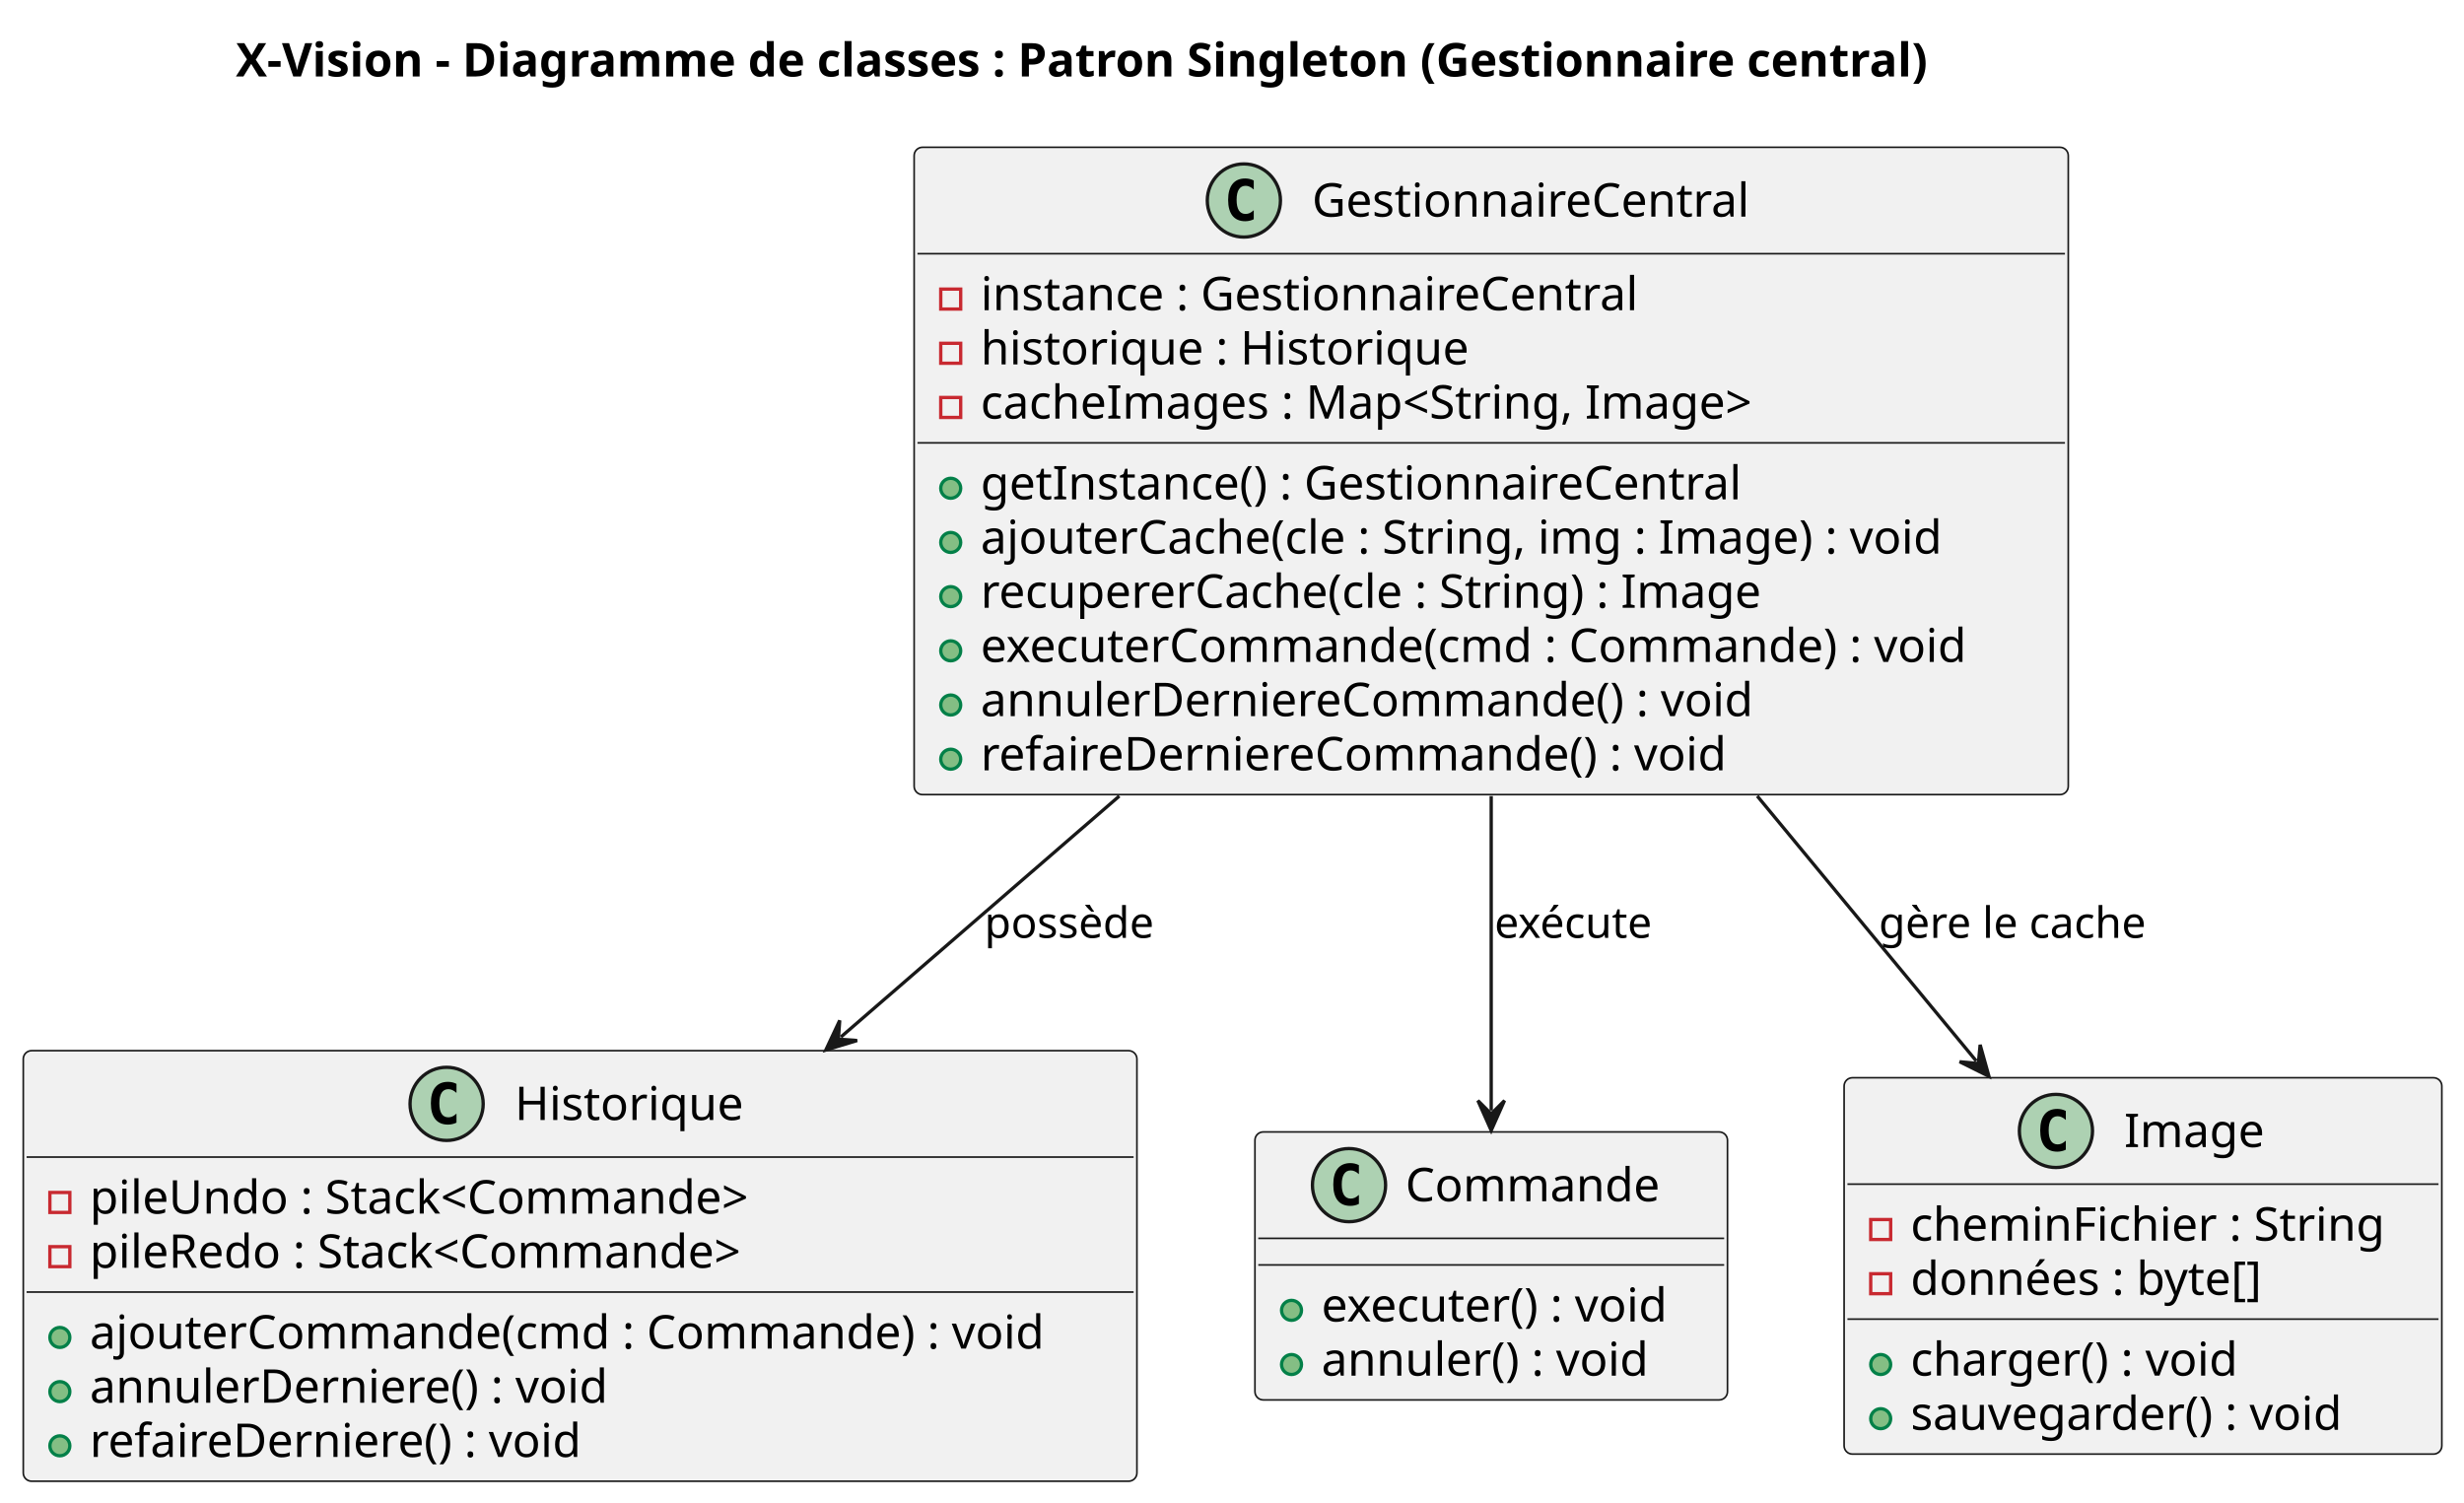
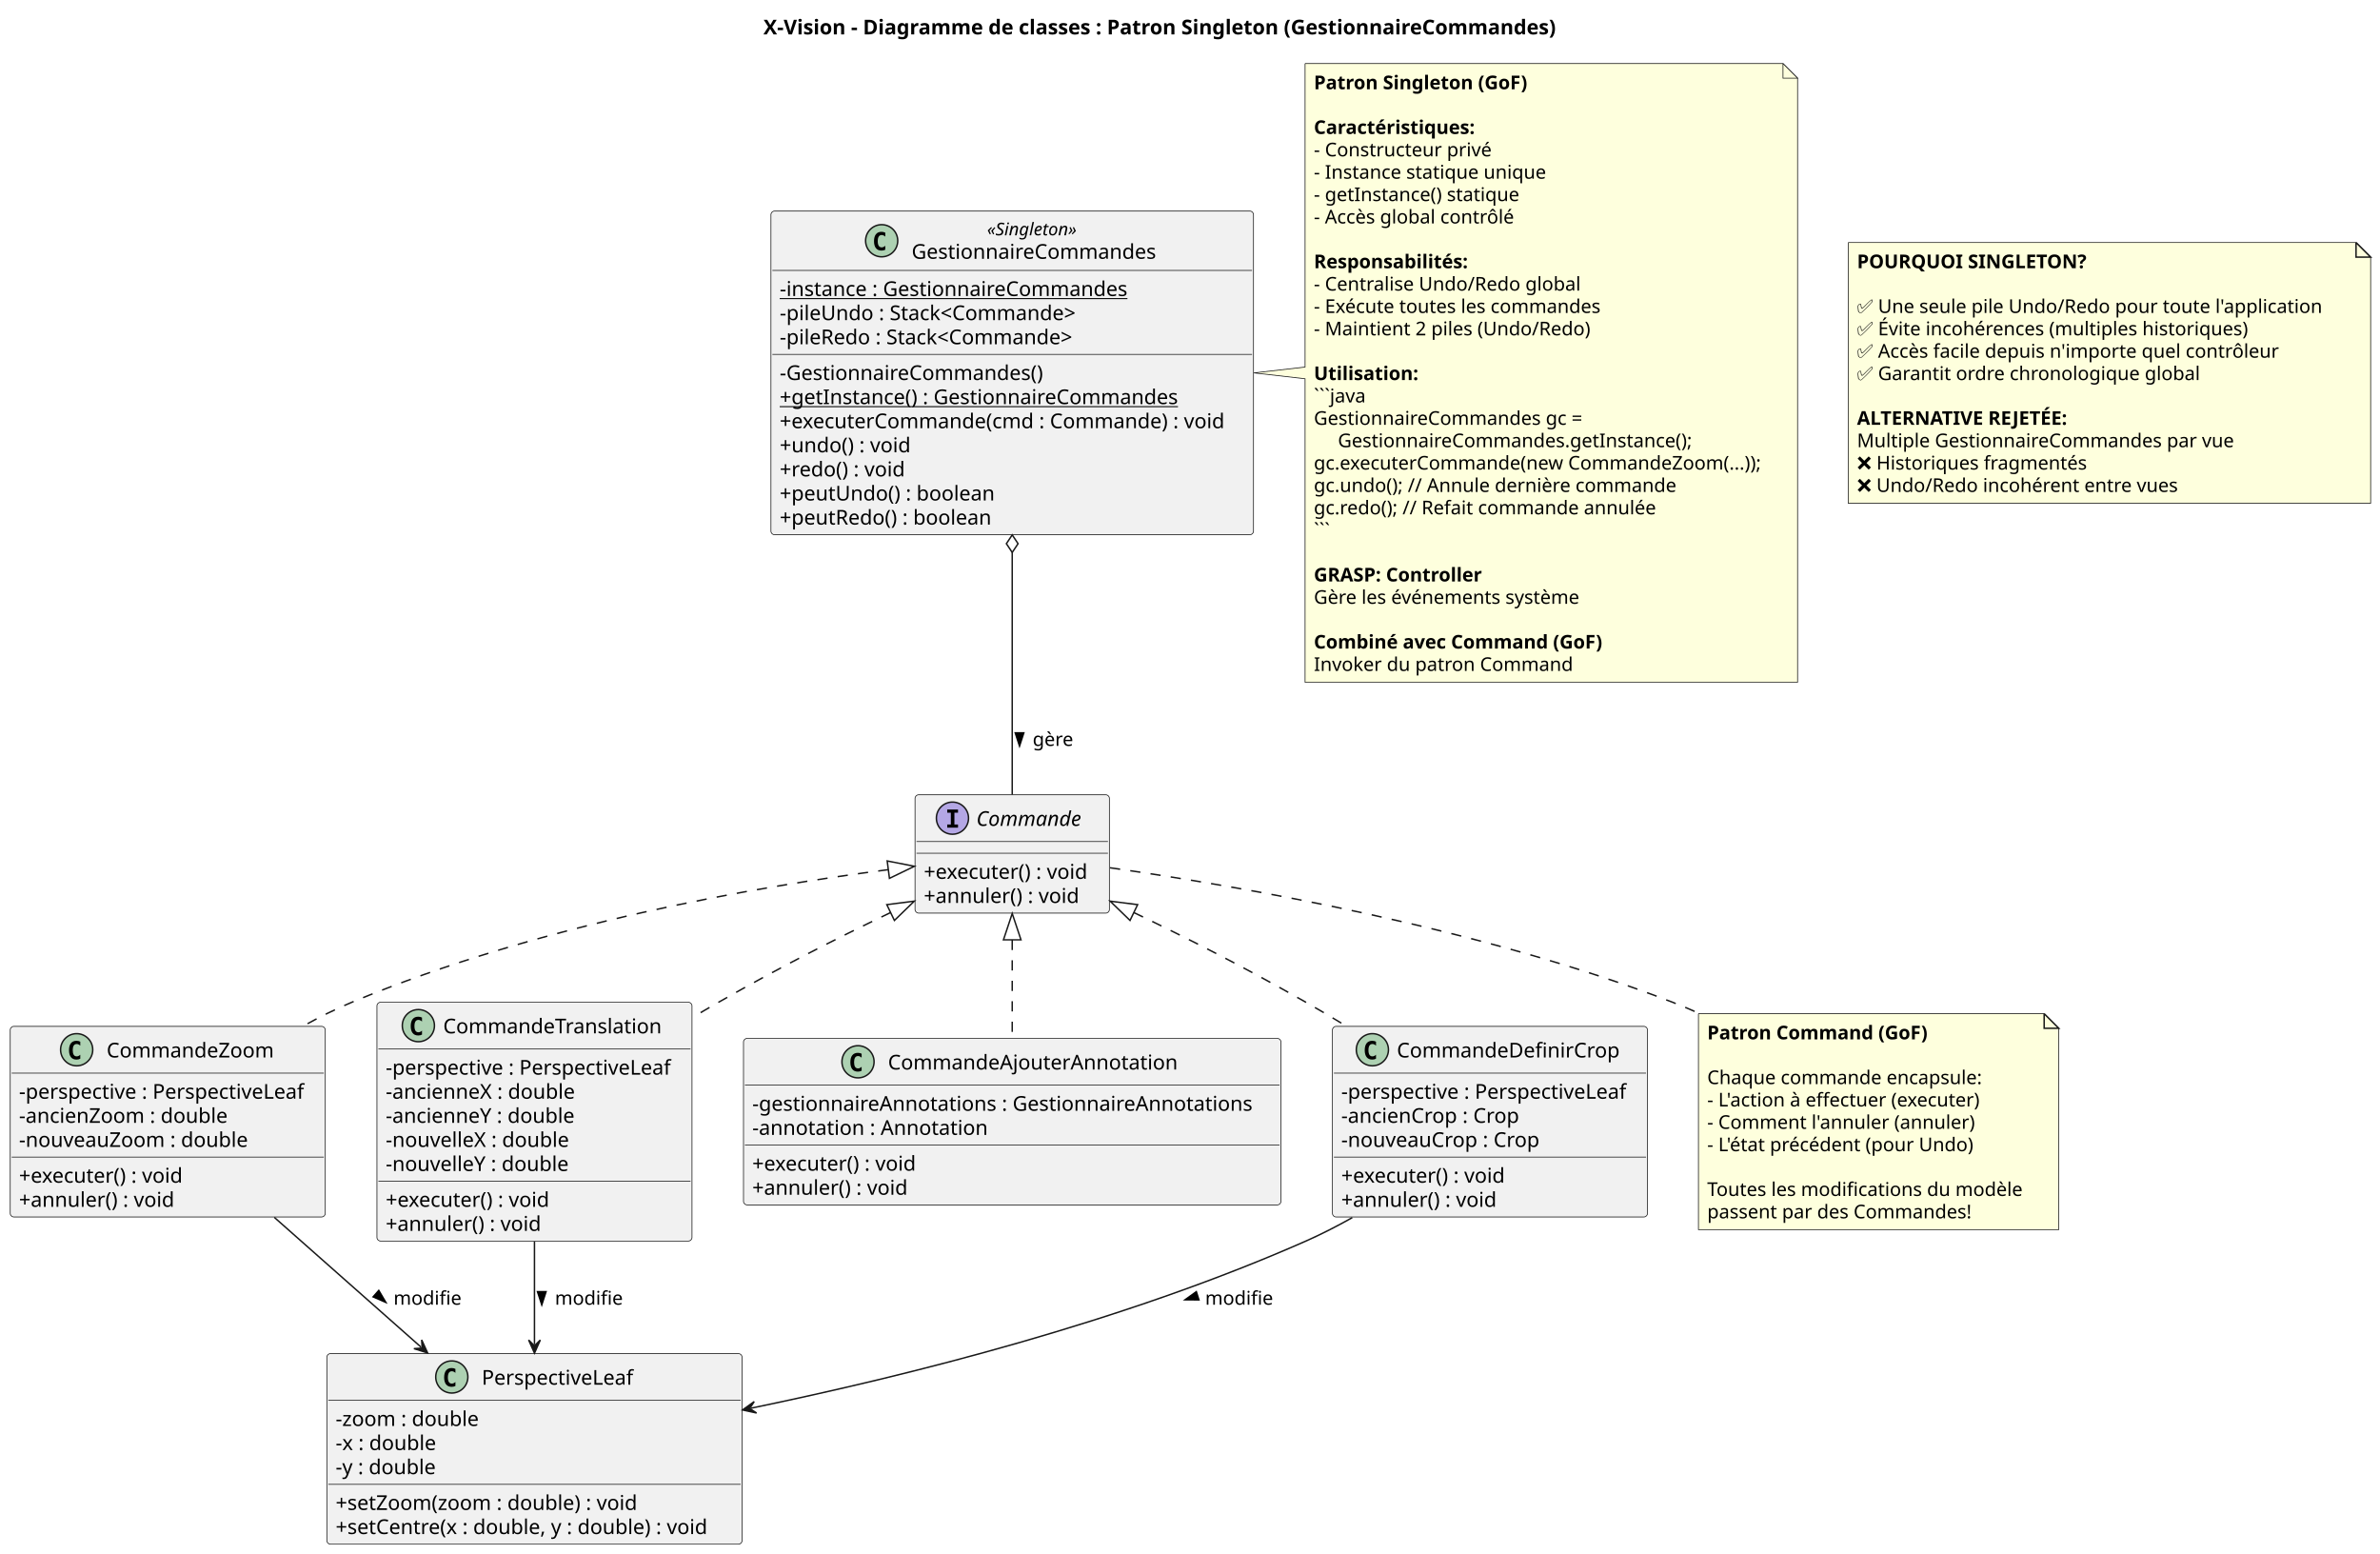
- <svg xmlns="http://www.w3.org/2000/svg" contentStyleType="text/css" data-diagram-type="CLASS" height="452px" preserveAspectRatio="none" style="width:741px;height:452px;background:#FFFFFF;" version="1.1" viewBox="0 0 741 452" width="741px" zoomAndPan="magnify">
+ <svg xmlns="http://www.w3.org/2000/svg" contentStyleType="text/css" data-diagram-type="CLASS" height="1063px" preserveAspectRatio="none" style="width:1629px;height:1063px;background:#FFFFFF;" version="1.1" viewBox="0 0 1629 1063" width="1629px" zoomAndPan="magnify">
  <defs />
  <g>
    <g class="title" data-source-line="9">
-       <text fill="#000000" font-family="sans-serif" font-size="14" font-weight="bold" lengthAdjust="spacing" textLength="585.437" x="70.949" y="22.995">X-Vision - Diagramme de classes : Patron Singleton (Gestionnaire central)</text>
-     </g>
-     <g class="entity" data-entity="GestionnaireCentral" data-source-line="11" data-uid="ent0002" id="entity_GestionnaireCentral">
-       <rect fill="#F1F1F1" height="194.672" rx="2.5" ry="2.5" style="stroke:#181818;stroke-width:0.5;" width="347.084" x="274.91" y="44.297" />
-       <ellipse cx="374.072" cy="60.297" fill="#ADD1B2" rx="11" ry="11" style="stroke:#181818;stroke-width:1;" />
-       <path d="M377.041,65.938 Q376.463,66.234 375.822,66.375 Q375.182,66.531 374.478,66.531 Q371.978,66.531 370.65,64.891 Q369.338,63.234 369.338,60.109 Q369.338,56.984 370.65,55.328 Q371.978,53.672 374.478,53.672 Q375.182,53.672 375.822,53.828 Q376.478,53.984 377.041,54.281 L377.041,57 Q376.416,56.422 375.822,56.156 Q375.228,55.875 374.603,55.875 Q373.26,55.875 372.572,56.953 Q371.885,58.016 371.885,60.109 Q371.885,62.203 372.572,63.281 Q373.26,64.344 374.603,64.344 Q375.228,64.344 375.822,64.078 Q376.416,63.797 377.041,63.219 L377.041,65.938 Z " fill="#000000" />
-       <text fill="#000000" font-family="sans-serif" font-size="14" lengthAdjust="spacing" textLength="140.26" x="394.572" y="65.144">GestionnaireCentral</text>
-       <line style="stroke:#181818;stroke-width:0.5;" x1="275.91" x2="620.994" y1="76.297" y2="76.297" />
-       <rect fill="none" height="6" style="stroke:#C82930;stroke-width:1;" width="6" x="282.91" y="86.945" />
-       <text fill="#000000" font-family="sans-serif" font-size="14" lengthAdjust="spacing" textLength="213.185" x="294.91" y="93.292">instance : GestionnaireCentral</text>
-       <rect fill="none" height="6" style="stroke:#C82930;stroke-width:1;" width="6" x="282.91" y="103.242" />
-       <text fill="#000000" font-family="sans-serif" font-size="14" lengthAdjust="spacing" textLength="155.531" x="294.91" y="109.589">historique : Historique</text>
-       <rect fill="none" height="6" style="stroke:#C82930;stroke-width:1;" width="6" x="282.91" y="119.539" />
-       <text fill="#000000" font-family="sans-serif" font-size="14" lengthAdjust="spacing" textLength="253.75" x="294.91" y="125.886">cacheImages : Map&lt;String, Image&gt;</text>
-       <line style="stroke:#181818;stroke-width:0.5;" x1="275.91" x2="620.994" y1="133.188" y2="133.188" />
-       <ellipse cx="285.91" cy="146.836" fill="#84BE84" rx="3" ry="3" style="stroke:#038048;stroke-width:1;" />
-       <text fill="#000000" font-family="sans-serif" font-size="14" lengthAdjust="spacing" textLength="247.338" x="294.91" y="150.183">getInstance() : GestionnaireCentral</text>
-       <ellipse cx="285.91" cy="163.133" fill="#84BE84" rx="3" ry="3" style="stroke:#038048;stroke-width:1;" />
-       <text fill="#000000" font-family="sans-serif" font-size="14" lengthAdjust="spacing" textLength="315.848" x="294.91" y="166.48">ajouterCache(cle : String, img : Image) : void</text>
-       <ellipse cx="285.91" cy="179.43" fill="#84BE84" rx="3" ry="3" style="stroke:#038048;stroke-width:1;" />
-       <text fill="#000000" font-family="sans-serif" font-size="14" lengthAdjust="spacing" textLength="256.088" x="294.91" y="182.776">recupererCache(cle : String) : Image</text>
-       <ellipse cx="285.91" cy="195.727" fill="#84BE84" rx="3" ry="3" style="stroke:#038048;stroke-width:1;" />
-       <text fill="#000000" font-family="sans-serif" font-size="14" lengthAdjust="spacing" textLength="321.084" x="294.91" y="199.073">executerCommande(cmd : Commande) : void</text>
-       <ellipse cx="285.91" cy="212.023" fill="#84BE84" rx="3" ry="3" style="stroke:#038048;stroke-width:1;" />
-       <text fill="#000000" font-family="sans-serif" font-size="14" lengthAdjust="spacing" textLength="249.088" x="294.91" y="215.37">annulerDerniereCommande() : void</text>
-       <ellipse cx="285.91" cy="228.32" fill="#84BE84" rx="3" ry="3" style="stroke:#038048;stroke-width:1;" />
-       <text fill="#000000" font-family="sans-serif" font-size="14" lengthAdjust="spacing" textLength="241.767" x="294.91" y="231.667">refaireDerniereCommande() : void</text>
-     </g>
-     <g class="entity" data-entity="Historique" data-source-line="24" data-uid="ent0003" id="entity_Historique">
-       <rect fill="#F1F1F1" height="129.484" rx="2.5" ry="2.5" style="stroke:#181818;stroke-width:0.5;" width="334.909" x="7" y="315.977" />
-       <ellipse cx="134.312" cy="331.977" fill="#ADD1B2" rx="11" ry="11" style="stroke:#181818;stroke-width:1;" />
-       <path d="M137.281,337.618 Q136.703,337.914 136.062,338.055 Q135.422,338.211 134.719,338.211 Q132.219,338.211 130.891,336.571 Q129.578,334.914 129.578,331.789 Q129.578,328.664 130.891,327.008 Q132.219,325.352 134.719,325.352 Q135.422,325.352 136.062,325.508 Q136.719,325.664 137.281,325.961 L137.281,328.68 Q136.656,328.102 136.062,327.836 Q135.469,327.555 134.844,327.555 Q133.5,327.555 132.812,328.633 Q132.125,329.696 132.125,331.789 Q132.125,333.883 132.812,334.961 Q133.5,336.024 134.844,336.024 Q135.469,336.024 136.062,335.758 Q136.656,335.477 137.281,334.899 L137.281,337.618 Z " fill="#000000" />
-       <text fill="#000000" font-family="sans-serif" font-size="14" lengthAdjust="spacing" textLength="71.784" x="154.812" y="336.824">Historique</text>
-       <line style="stroke:#181818;stroke-width:0.5;" x1="8" x2="340.909" y1="347.977" y2="347.977" />
-       <rect fill="none" height="6" style="stroke:#C82930;stroke-width:1;" width="6" x="15" y="358.625" />
-       <text fill="#000000" font-family="sans-serif" font-size="14" lengthAdjust="spacing" textLength="218.258" x="27" y="364.972">pileUndo : Stack&lt;Commande&gt;</text>
-       <rect fill="none" height="6" style="stroke:#C82930;stroke-width:1;" width="6" x="15" y="374.922" />
-       <text fill="#000000" font-family="sans-serif" font-size="14" lengthAdjust="spacing" textLength="217.478" x="27" y="381.269">pileRedo : Stack&lt;Commande&gt;</text>
-       <line style="stroke:#181818;stroke-width:0.5;" x1="8" x2="340.909" y1="388.571" y2="388.571" />
-       <ellipse cx="18" cy="402.219" fill="#84BE84" rx="3" ry="3" style="stroke:#038048;stroke-width:1;" />
-       <text fill="#000000" font-family="sans-serif" font-size="14" lengthAdjust="spacing" textLength="308.909" x="27" y="405.566">ajouterCommande(cmd : Commande) : void</text>
-       <ellipse cx="18" cy="418.516" fill="#84BE84" rx="3" ry="3" style="stroke:#038048;stroke-width:1;" />
-       <text fill="#000000" font-family="sans-serif" font-size="14" lengthAdjust="spacing" textLength="168.519" x="27" y="421.863">annulerDerniere() : void</text>
-       <ellipse cx="18" cy="434.813" fill="#84BE84" rx="3" ry="3" style="stroke:#038048;stroke-width:1;" />
-       <text fill="#000000" font-family="sans-serif" font-size="14" lengthAdjust="spacing" textLength="161.198" x="27" y="438.159">refaireDerniere() : void</text>
-     </g>
-     <g class="entity" data-entity="Commande" data-source-line="32" data-uid="ent0004" id="entity_Commande">
-       <rect fill="#F1F1F1" height="80.594" rx="2.5" ry="2.5" style="stroke:#181818;stroke-width:0.5;" width="142.108" x="377.4" y="340.417" />
-       <ellipse cx="405.693" cy="356.417" fill="#ADD1B2" rx="11" ry="11" style="stroke:#181818;stroke-width:1;" />
-       <path d="M408.662,362.058 Q408.084,362.354 407.443,362.495 Q406.802,362.651 406.099,362.651 Q403.599,362.651 402.271,361.011 Q400.959,359.354 400.959,356.229 Q400.959,353.104 402.271,351.448 Q403.599,349.792 406.099,349.792 Q406.802,349.792 407.443,349.948 Q408.099,350.104 408.662,350.401 L408.662,353.12 Q408.037,352.542 407.443,352.276 Q406.849,351.995 406.224,351.995 Q404.88,351.995 404.193,353.073 Q403.505,354.136 403.505,356.229 Q403.505,358.323 404.193,359.401 Q404.88,360.464 406.224,360.464 Q406.849,360.464 407.443,360.198 Q408.037,359.917 408.662,359.339 L408.662,362.058 Z " fill="#000000" />
-       <text fill="#000000" font-family="sans-serif" font-size="14" lengthAdjust="spacing" textLength="80.568" x="422.647" y="361.264">Commande</text>
-       <line style="stroke:#181818;stroke-width:0.5;" x1="378.4" x2="518.508" y1="372.417" y2="372.417" />
-       <line style="stroke:#181818;stroke-width:0.5;" x1="378.4" x2="518.508" y1="380.417" y2="380.417" />
-       <ellipse cx="388.4" cy="394.065" fill="#84BE84" rx="3" ry="3" style="stroke:#038048;stroke-width:1;" />
-       <text fill="#000000" font-family="sans-serif" font-size="14" lengthAdjust="spacing" textLength="116.108" x="397.4" y="397.412">executer() : void</text>
-       <ellipse cx="388.4" cy="410.362" fill="#84BE84" rx="3" ry="3" style="stroke:#038048;stroke-width:1;" />
-       <text fill="#000000" font-family="sans-serif" font-size="14" lengthAdjust="spacing" textLength="107.625" x="397.4" y="413.709">annuler() : void</text>
-     </g>
-     <g class="entity" data-entity="Image" data-source-line="37" data-uid="ent0005" id="entity_Image">
-       <rect fill="#F1F1F1" height="113.188" rx="2.5" ry="2.5" style="stroke:#181818;stroke-width:0.5;" width="179.754" x="554.58" y="324.117" />
-       <ellipse cx="618.284" cy="340.117" fill="#ADD1B2" rx="11" ry="11" style="stroke:#181818;stroke-width:1;" />
-       <path d="M621.253,345.757 Q620.675,346.054 620.034,346.195 Q619.394,346.351 618.69,346.351 Q616.19,346.351 614.862,344.711 Q613.55,343.054 613.55,339.929 Q613.55,336.804 614.862,335.148 Q616.19,333.492 618.69,333.492 Q619.394,333.492 620.034,333.648 Q620.69,333.804 621.253,334.101 L621.253,336.82 Q620.628,336.242 620.034,335.976 Q619.44,335.695 618.815,335.695 Q617.472,335.695 616.784,336.773 Q616.097,337.836 616.097,339.929 Q616.097,342.023 616.784,343.101 Q617.472,344.164 618.815,344.164 Q619.44,344.164 620.034,343.898 Q620.628,343.617 621.253,343.039 L621.253,345.757 Z " fill="#000000" />
-       <text fill="#000000" font-family="sans-serif" font-size="14" lengthAdjust="spacing" textLength="43.846" x="638.784" y="344.964">Image</text>
-       <line style="stroke:#181818;stroke-width:0.5;" x1="555.58" x2="733.334" y1="356.117" y2="356.117" />
-       <rect fill="none" height="6" style="stroke:#C82930;stroke-width:1;" width="6" x="562.58" y="366.765" />
-       <text fill="#000000" font-family="sans-serif" font-size="14" lengthAdjust="spacing" textLength="153.754" x="574.58" y="373.112">cheminFichier : String</text>
-       <rect fill="none" height="6" style="stroke:#C82930;stroke-width:1;" width="6" x="562.58" y="383.062" />
-       <text fill="#000000" font-family="sans-serif" font-size="14" lengthAdjust="spacing" textLength="115.534" x="574.58" y="389.409">données : byte[]</text>
-       <line style="stroke:#181818;stroke-width:0.5;" x1="555.58" x2="733.334" y1="396.711" y2="396.711" />
-       <ellipse cx="565.58" cy="410.359" fill="#84BE84" rx="3" ry="3" style="stroke:#038048;stroke-width:1;" />
-       <text fill="#000000" font-family="sans-serif" font-size="14" lengthAdjust="spacing" textLength="108.329" x="574.58" y="413.706">charger() : void</text>
-       <ellipse cx="565.58" cy="426.656" fill="#84BE84" rx="3" ry="3" style="stroke:#038048;stroke-width:1;" />
-       <text fill="#000000" font-family="sans-serif" font-size="14" lengthAdjust="spacing" textLength="142.29" x="574.58" y="430.003">sauvegarder() : void</text>
-     </g>
-     <g class="link" data-entity-1="GestionnaireCentral" data-entity-2="Historique" data-source-line="47" data-uid="lnk6" id="link_GestionnaireCentral_Historique">
-       <path codeLine="47" d="M336.61,239.407 C306.87,265.147 280.027,288.371 252.877,311.861" fill="none" id="GestionnaireCentral-to-Historique" style="stroke:#181818;stroke-width:1;" />
-       <polygon fill="#181818" points="248.34,315.787,257.763,312.923,252.121,312.515,252.529,306.873,248.34,315.787" style="stroke:#181818;stroke-width:1;" />
-       <text fill="#000000" font-family="sans-serif" font-size="13" lengthAdjust="spacing" textLength="53.999" x="296.05" y="282.044">possède</text>
-     </g>
-     <g class="link" data-entity-1="GestionnaireCentral" data-entity-2="Commande" data-source-line="48" data-uid="lnk7" id="link_GestionnaireCentral_Commande">
-       <path codeLine="48" d="M448.45,239.407 C448.45,274.617 448.45,306.477 448.45,333.987" fill="none" id="GestionnaireCentral-to-Commande" style="stroke:#181818;stroke-width:1;" />
-       <polygon fill="#181818" points="448.45,339.987,452.45,330.987,448.45,334.987,444.45,330.987,448.45,339.987" style="stroke:#181818;stroke-width:1;" />
-       <text fill="#000000" font-family="sans-serif" font-size="13" lengthAdjust="spacing" textLength="52.171" x="449.45" y="282.044">exécute</text>
-     </g>
-     <g class="link" data-entity-1="GestionnaireCentral" data-entity-2="Image" data-source-line="49" data-uid="lnk8" id="link_GestionnaireCentral_Image">
-       <path codeLine="49" d="M528.46,239.407 C552.17,268.087 573.518,293.902 594.318,319.072" fill="none" id="GestionnaireCentral-to-Image" style="stroke:#181818;stroke-width:1;" />
-       <polygon fill="#181818" points="598.14,323.697,595.49,314.211,594.955,319.843,589.323,319.307,598.14,323.697" style="stroke:#181818;stroke-width:1;" />
-       <text fill="#000000" font-family="sans-serif" font-size="13" lengthAdjust="spacing" textLength="87.966" x="565.01" y="282.044">gère le cache</text>
+       <text fill="#000000" font-family="sans-serif" font-size="14" font-weight="bold" lengthAdjust="spacing" textLength="570.534" x="522.533" y="23.535">X-Vision - Diagramme de classes : Patron Singleton (GestionnaireCommandes)</text>
+     </g>
+     <g class="entity" data-entity="GestionnaireCommandes" data-source-line="13" data-uid="ent0002" id="entity_GestionnaireCommandes">
+       <rect fill="#F1F1F1" height="221.504" rx="2.5" ry="2.5" style="stroke:#181818;stroke-width:0.5;" width="330.295" x="527.67" y="144.428" />
+       <ellipse cx="603.46" cy="164.739" fill="#ADD1B2" rx="11" ry="11" style="stroke:#181818;stroke-width:1;" />
+       <path d="M605.933,170.882 Q605.352,171.181 604.713,171.33 Q604.074,171.48 603.368,171.48 Q600.861,171.48 599.542,169.828 Q598.222,168.176 598.222,165.055 Q598.222,161.925 599.542,160.274 Q600.861,158.622 603.368,158.622 Q604.074,158.622 604.721,158.771 Q605.369,158.921 605.933,159.219 L605.933,161.942 Q605.302,161.361 604.709,161.091 Q604.115,160.821 603.485,160.821 Q602.14,160.821 601.455,161.888 Q600.77,162.955 600.77,165.055 Q600.77,167.147 601.455,168.213 Q602.14,169.28 603.485,169.28 Q604.115,169.28 604.709,169.01 Q605.302,168.74 605.933,168.159 Z " fill="#000000" />
+       <text fill="#000000" font-family="sans-serif" font-size="12" font-style="italic" lengthAdjust="spacing" textLength="66.897" x="675.619" y="161.03">«Singleton»</text>
+       <text fill="#000000" font-family="sans-serif" font-size="14" lengthAdjust="spacing" textLength="170.215" x="623.96" y="177.096">GestionnaireCommandes</text>
+       <line style="stroke:#181818;stroke-width:0.5;" x1="528.67" x2="856.965" y1="185.049" y2="185.049" />
+       <text fill="#000000" font-family="sans-serif" font-size="14" lengthAdjust="spacing" text-decoration="underline" textLength="248.103" x="533.67" y="202.584">-instance : GestionnaireCommandes</text>
+       <text fill="#000000" font-family="sans-serif" font-size="14" lengthAdjust="spacing" textLength="217.472" x="533.67" y="219.073">-pileUndo : Stack&lt;Commande&gt;</text>
+       <text fill="#000000" font-family="sans-serif" font-size="14" lengthAdjust="spacing" textLength="215.735" x="533.67" y="235.561">-pileRedo : Stack&lt;Commande&gt;</text>
+       <line style="stroke:#181818;stroke-width:0.5;" x1="528.67" x2="856.965" y1="242.514" y2="242.514" />
+       <text fill="#000000" font-family="sans-serif" font-size="14" lengthAdjust="spacing" textLength="187.421" x="533.67" y="260.049">-GestionnaireCommandes()</text>
+       <text fill="#000000" font-family="sans-serif" font-size="14" lengthAdjust="spacing" text-decoration="underline" textLength="281.989" x="533.67" y="276.538">+getInstance() : GestionnaireCommandes</text>
+       <text fill="#000000" font-family="sans-serif" font-size="14" lengthAdjust="spacing" textLength="318.295" x="533.67" y="293.026">+executerCommande(cmd : Commande) : void</text>
+       <text fill="#000000" font-family="sans-serif" font-size="14" lengthAdjust="spacing" textLength="97.016" x="533.67" y="309.514">+undo() : void</text>
+       <text fill="#000000" font-family="sans-serif" font-size="14" lengthAdjust="spacing" textLength="93.167" x="533.67" y="326.002">+redo() : void</text>
+       <text fill="#000000" font-family="sans-serif" font-size="14" lengthAdjust="spacing" textLength="154.137" x="533.67" y="342.491">+peutUndo() : boolean</text>
+       <text fill="#000000" font-family="sans-serif" font-size="14" lengthAdjust="spacing" textLength="152.4" x="533.67" y="358.979">+peutRedo() : boolean</text>
+     </g>
+     <g class="entity" data-entity="Commande" data-source-line="27" data-uid="ent0003" id="entity_Commande">
+       <rect fill="#F1F1F1" height="80.977" rx="2.5" ry="2.5" style="stroke:#181818;stroke-width:0.5;" width="133.037" x="626.3" y="543.868" />
+       <ellipse cx="651.911" cy="559.868" fill="#B4A7E5" rx="11" ry="11" style="stroke:#181818;stroke-width:1;" />
+       <path d="M648.338,556.133 L648.338,553.975 L655.718,553.975 L655.718,556.133 L653.252,556.133 L653.252,564.21 L655.718,564.21 L655.718,566.368 L648.338,566.368 L648.338,564.21 L650.804,564.21 L650.804,556.133 Z " fill="#000000" />
+       <text fill="#000000" font-family="sans-serif" font-size="14" font-style="italic" lengthAdjust="spacing" textLength="77.458" x="668.269" y="565.159">Commande</text>
+       <line style="stroke:#181818;stroke-width:0.5;" x1="627.3" x2="758.337" y1="575.868" y2="575.868" />
+       <line style="stroke:#181818;stroke-width:0.5;" x1="627.3" x2="758.337" y1="583.868" y2="583.868" />
+       <text fill="#000000" font-family="sans-serif" font-size="14" lengthAdjust="spacing" textLength="121.037" x="632.3" y="601.403">+executer() : void</text>
+       <text fill="#000000" font-family="sans-serif" font-size="14" lengthAdjust="spacing" textLength="113.6" x="632.3" y="617.892">+annuler() : void</text>
+     </g>
+     <g class="entity" data-entity="CommandeZoom" data-source-line="32" data-uid="ent0004" id="entity_CommandeZoom">
+       <rect fill="#F1F1F1" height="130.441" rx="2.5" ry="2.5" style="stroke:#181818;stroke-width:0.5;" width="215.636" x="7" y="702.338" />
+       <ellipse cx="52.473" cy="718.338" fill="#ADD1B2" rx="11" ry="11" style="stroke:#181818;stroke-width:1;" />
+       <path d="M54.946,724.481 Q54.365,724.78 53.726,724.93 Q53.086,725.079 52.381,725.079 Q49.874,725.079 48.554,723.427 Q47.234,721.775 47.234,718.654 Q47.234,715.525 48.554,713.873 Q49.874,712.221 52.381,712.221 Q53.086,712.221 53.734,712.37 Q54.381,712.52 54.946,712.819 L54.946,715.541 Q54.315,714.96 53.721,714.691 Q53.128,714.421 52.497,714.421 Q51.152,714.421 50.468,715.487 Q49.783,716.554 49.783,718.654 Q49.783,720.746 50.468,721.813 Q51.152,722.879 52.497,722.879 Q53.128,722.879 53.721,722.61 Q54.315,722.34 54.946,721.759 Z " fill="#000000" />
+       <text fill="#000000" font-family="sans-serif" font-size="14" lengthAdjust="spacing" textLength="116.19" x="72.973" y="723.629">CommandeZoom</text>
+       <line style="stroke:#181818;stroke-width:0.5;" x1="8" x2="221.636" y1="734.338" y2="734.338" />
+       <text fill="#000000" font-family="sans-serif" font-size="14" lengthAdjust="spacing" textLength="203.636" x="13" y="751.873">-perspective : PerspectiveLeaf</text>
+       <text fill="#000000" font-family="sans-serif" font-size="14" lengthAdjust="spacing" textLength="151.006" x="13" y="768.362">-ancienZoom : double</text>
+       <text fill="#000000" font-family="sans-serif" font-size="14" lengthAdjust="spacing" textLength="164.322" x="13" y="784.85">-nouveauZoom : double</text>
+       <line style="stroke:#181818;stroke-width:0.5;" x1="8" x2="221.636" y1="791.803" y2="791.803" />
+       <text fill="#000000" font-family="sans-serif" font-size="14" lengthAdjust="spacing" textLength="121.037" x="13" y="809.338">+executer() : void</text>
+       <text fill="#000000" font-family="sans-serif" font-size="14" lengthAdjust="spacing" textLength="113.6" x="13" y="825.827">+annuler() : void</text>
+     </g>
+     <g class="entity" data-entity="CommandeTranslation" data-source-line="40" data-uid="ent0005" id="entity_CommandeTranslation">
+       <rect fill="#F1F1F1" height="163.418" rx="2.5" ry="2.5" style="stroke:#181818;stroke-width:0.5;" width="215.636" x="258" y="685.848" />
+       <ellipse cx="286.361" cy="701.848" fill="#ADD1B2" rx="11" ry="11" style="stroke:#181818;stroke-width:1;" />
+       <path d="M288.834,707.991 Q288.253,708.29 287.614,708.44 Q286.974,708.589 286.269,708.589 Q283.762,708.589 282.442,706.937 Q281.122,705.285 281.122,702.164 Q281.122,699.035 282.442,697.383 Q283.762,695.731 286.269,695.731 Q286.974,695.731 287.622,695.88 Q288.269,696.03 288.834,696.329 L288.834,699.051 Q288.203,698.47 287.61,698.201 Q287.016,697.931 286.385,697.931 Q285.04,697.931 284.356,698.997 Q283.671,700.064 283.671,702.164 Q283.671,704.256 284.356,705.323 Q285.04,706.389 286.385,706.389 Q287.016,706.389 287.61,706.12 Q288.203,705.85 288.834,705.269 Z " fill="#000000" />
+       <text fill="#000000" font-family="sans-serif" font-size="14" lengthAdjust="spacing" textLength="153.945" x="303.33" y="707.139">CommandeTranslation</text>
+       <line style="stroke:#181818;stroke-width:0.5;" x1="259" x2="472.636" y1="717.848" y2="717.848" />
+       <text fill="#000000" font-family="sans-serif" font-size="14" lengthAdjust="spacing" textLength="203.636" x="264" y="735.383">-perspective : PerspectiveLeaf</text>
+       <text fill="#000000" font-family="sans-serif" font-size="14" lengthAdjust="spacing" textLength="137.525" x="264" y="751.872">-ancienneX : double</text>
+       <text fill="#000000" font-family="sans-serif" font-size="14" lengthAdjust="spacing" textLength="137.484" x="264" y="768.36">-ancienneY : double</text>
+       <text fill="#000000" font-family="sans-serif" font-size="14" lengthAdjust="spacing" textLength="133.827" x="264" y="784.848">-nouvelleX : double</text>
+       <text fill="#000000" font-family="sans-serif" font-size="14" lengthAdjust="spacing" textLength="133.786" x="264" y="801.337">-nouvelleY : double</text>
+       <line style="stroke:#181818;stroke-width:0.5;" x1="259" x2="472.636" y1="808.29" y2="808.29" />
+       <text fill="#000000" font-family="sans-serif" font-size="14" lengthAdjust="spacing" textLength="121.037" x="264" y="825.825">+executer() : void</text>
+       <text fill="#000000" font-family="sans-serif" font-size="14" lengthAdjust="spacing" textLength="113.6" x="264" y="842.313">+annuler() : void</text>
+     </g>
+     <g class="entity" data-entity="CommandeAjouterAnnotation" data-source-line="50" data-uid="ent0006" id="entity_CommandeAjouterAnnotation">
+       <rect fill="#F1F1F1" height="113.953" rx="2.5" ry="2.5" style="stroke:#181818;stroke-width:0.5;" width="367.865" x="508.89" y="710.578" />
+       <ellipse cx="587.271" cy="726.578" fill="#ADD1B2" rx="11" ry="11" style="stroke:#181818;stroke-width:1;" />
+       <path d="M589.744,732.721 Q589.163,733.02 588.524,733.17 Q587.885,733.319 587.179,733.319 Q584.672,733.319 583.352,731.667 Q582.033,730.015 582.033,726.894 Q582.033,723.765 583.352,722.113 Q584.672,720.461 587.179,720.461 Q587.885,720.461 588.532,720.611 Q589.18,720.76 589.744,721.059 L589.744,723.781 Q589.113,723.2 588.52,722.931 Q587.926,722.661 587.295,722.661 Q585.951,722.661 585.266,723.727 Q584.581,724.794 584.581,726.894 Q584.581,728.986 585.266,730.053 Q585.951,731.119 587.295,731.119 Q587.926,731.119 588.52,730.85 Q589.113,730.58 589.744,729.999 Z " fill="#000000" />
+       <text fill="#000000" font-family="sans-serif" font-size="14" lengthAdjust="spacing" textLength="202.603" x="607.771" y="731.869">CommandeAjouterAnnotation</text>
+       <line style="stroke:#181818;stroke-width:0.5;" x1="509.89" x2="875.755" y1="742.578" y2="742.578" />
+       <text fill="#000000" font-family="sans-serif" font-size="14" lengthAdjust="spacing" textLength="355.865" x="514.89" y="760.113">-gestionnaireAnnotations : GestionnaireAnnotations</text>
+       <text fill="#000000" font-family="sans-serif" font-size="14" lengthAdjust="spacing" textLength="169.811" x="514.89" y="776.602">-annotation : Annotation</text>
+       <line style="stroke:#181818;stroke-width:0.5;" x1="509.89" x2="875.755" y1="783.555" y2="783.555" />
+       <text fill="#000000" font-family="sans-serif" font-size="14" lengthAdjust="spacing" textLength="121.037" x="514.89" y="801.09">+executer() : void</text>
+       <text fill="#000000" font-family="sans-serif" font-size="14" lengthAdjust="spacing" textLength="113.6" x="514.89" y="817.578">+annuler() : void</text>
+     </g>
+     <g class="entity" data-entity="CommandeDefinirCrop" data-source-line="57" data-uid="ent0007" id="entity_CommandeDefinirCrop">
+       <rect fill="#F1F1F1" height="130.441" rx="2.5" ry="2.5" style="stroke:#181818;stroke-width:0.5;" width="215.636" x="912" y="702.338" />
+       <ellipse cx="939.333" cy="718.338" fill="#ADD1B2" rx="11" ry="11" style="stroke:#181818;stroke-width:1;" />
+       <path d="M941.806,724.481 Q941.225,724.78 940.586,724.93 Q939.947,725.079 939.241,725.079 Q936.735,725.079 935.415,723.427 Q934.095,721.775 934.095,718.654 Q934.095,715.525 935.415,713.873 Q936.735,712.221 939.241,712.221 Q939.947,712.221 940.595,712.37 Q941.242,712.52 941.806,712.819 L941.806,715.541 Q941.176,714.96 940.582,714.691 Q939.989,714.421 939.358,714.421 Q938.013,714.421 937.328,715.487 Q936.643,716.554 936.643,718.654 Q936.643,720.746 937.328,721.813 Q938.013,722.879 939.358,722.879 Q939.989,722.879 940.582,722.61 Q941.176,722.34 941.806,721.759 Z " fill="#000000" />
+       <text fill="#000000" font-family="sans-serif" font-size="14" lengthAdjust="spacing" textLength="156.228" x="956.074" y="723.629">CommandeDefinirCrop</text>
+       <line style="stroke:#181818;stroke-width:0.5;" x1="913" x2="1126.636" y1="734.338" y2="734.338" />
+       <text fill="#000000" font-family="sans-serif" font-size="14" lengthAdjust="spacing" textLength="203.636" x="918" y="751.873">-perspective : PerspectiveLeaf</text>
+       <text fill="#000000" font-family="sans-serif" font-size="14" lengthAdjust="spacing" textLength="131.168" x="918" y="768.362">-ancienCrop : Crop</text>
+       <text fill="#000000" font-family="sans-serif" font-size="14" lengthAdjust="spacing" textLength="144.484" x="918" y="784.85">-nouveauCrop : Crop</text>
+       <line style="stroke:#181818;stroke-width:0.5;" x1="913" x2="1126.636" y1="791.803" y2="791.803" />
+       <text fill="#000000" font-family="sans-serif" font-size="14" lengthAdjust="spacing" textLength="121.037" x="918" y="809.338">+executer() : void</text>
+       <text fill="#000000" font-family="sans-serif" font-size="14" lengthAdjust="spacing" textLength="113.6" x="918" y="825.827">+annuler() : void</text>
+     </g>
+     <g class="entity" data-entity="PerspectiveLeaf" data-source-line="65" data-uid="ent0008" id="entity_PerspectiveLeaf">
+       <rect fill="#F1F1F1" height="130.441" rx="2.5" ry="2.5" style="stroke:#181818;stroke-width:0.5;" width="284.193" x="223.72" y="926.268" />
+       <ellipse cx="309.238" cy="942.268" fill="#ADD1B2" rx="11" ry="11" style="stroke:#181818;stroke-width:1;" />
+       <path d="M311.711,948.411 Q311.13,948.71 310.49,948.86 Q309.851,949.009 309.146,949.009 Q306.639,949.009 305.319,947.357 Q303.999,945.705 303.999,942.584 Q303.999,939.455 305.319,937.803 Q306.639,936.151 309.146,936.151 Q309.851,936.151 310.499,936.301 Q311.146,936.45 311.711,936.749 L311.711,939.471 Q311.08,938.89 310.486,938.621 Q309.893,938.351 309.262,938.351 Q307.917,938.351 307.233,939.418 Q306.548,940.484 306.548,942.584 Q306.548,944.676 307.233,945.743 Q307.917,946.809 309.262,946.809 Q309.893,946.809 310.486,946.539 Q311.08,946.27 311.711,945.689 Z " fill="#000000" />
+       <text fill="#000000" font-family="sans-serif" font-size="14" lengthAdjust="spacing" textLength="104.658" x="329.738" y="947.559">PerspectiveLeaf</text>
+       <line style="stroke:#181818;stroke-width:0.5;" x1="224.72" x2="506.913" y1="958.268" y2="958.268" />
+       <text fill="#000000" font-family="sans-serif" font-size="14" lengthAdjust="spacing" textLength="106.442" x="229.72" y="975.803">-zoom : double</text>
+       <text fill="#000000" font-family="sans-serif" font-size="14" lengthAdjust="spacing" textLength="76.733" x="229.72" y="992.292">-x : double</text>
+       <text fill="#000000" font-family="sans-serif" font-size="14" lengthAdjust="spacing" textLength="75.462" x="229.72" y="1008.78">-y : double</text>
+       <line style="stroke:#181818;stroke-width:0.5;" x1="224.72" x2="506.913" y1="1015.733" y2="1015.733" />
+       <text fill="#000000" font-family="sans-serif" font-size="14" lengthAdjust="spacing" textLength="219.475" x="229.72" y="1033.268">+setZoom(zoom : double) : void</text>
+       <text fill="#000000" font-family="sans-serif" font-size="14" lengthAdjust="spacing" textLength="272.193" x="229.72" y="1049.757">+setCentre(x : double, y : double) : void</text>
+     </g>
+     <g class="entity" data-entity="GMN17" data-source-line="88" data-uid="ent0018" id="entity_GMN17">
+       <path d="M893.26,43.488 L893.26,251.178 L858.22,255.178 L893.26,259.178 L893.26,466.873 A0,0 0 0 0 893.26,466.873 L1230.367,466.873 A0,0 0 0 0 1230.367,466.873 L1230.367,53.488 L1220.367,43.488 L893.26,43.488 A0,0 0 0 0 893.26,43.488" fill="#FEFFDD" style="stroke:#181818;stroke-width:0.5;" />
+       <path d="M1220.367,43.488 L1220.367,53.488 L1230.367,53.488 L1220.367,43.488" fill="#FEFFDD" style="stroke:#181818;stroke-width:0.5;" />
+       <text fill="#000000" font-family="sans-serif" font-size="13" font-weight="bold" lengthAdjust="spacing" textLength="150.02" x="899.26" y="61.057">Patron Singleton (GoF)</text>
+       <text fill="#000000" font-family="sans-serif" font-size="13" lengthAdjust="spacing" textLength="4.113" x="899.26" y="76.367"> </text>
+       <text fill="#000000" font-family="sans-serif" font-size="13" font-weight="bold" lengthAdjust="spacing" textLength="112.576" x="899.26" y="91.678">Caractéristiques:</text>
+       <text fill="#000000" font-family="sans-serif" font-size="13" lengthAdjust="spacing" textLength="129.054" x="899.26" y="106.988">- Constructeur privé</text>
+       <text fill="#000000" font-family="sans-serif" font-size="13" lengthAdjust="spacing" textLength="166.48" x="899.26" y="122.299">- Instance statique unique</text>
+       <text fill="#000000" font-family="sans-serif" font-size="13" lengthAdjust="spacing" textLength="147.647" x="899.26" y="137.609">- getInstance() statique</text>
+       <text fill="#000000" font-family="sans-serif" font-size="13" lengthAdjust="spacing" textLength="146.866" x="899.26" y="152.92">- Accès global contrôlé</text>
+       <text fill="#000000" font-family="sans-serif" font-size="13" lengthAdjust="spacing" textLength="4.113" x="899.26" y="168.231"> </text>
+       <text fill="#000000" font-family="sans-serif" font-size="13" font-weight="bold" lengthAdjust="spacing" textLength="109.129" x="899.26" y="183.541">Responsabilités:</text>
+       <text fill="#000000" font-family="sans-serif" font-size="13" lengthAdjust="spacing" textLength="193.572" x="899.26" y="198.852">- Centralise Undo/Redo global</text>
+       <text fill="#000000" font-family="sans-serif" font-size="13" lengthAdjust="spacing" textLength="206.559" x="899.26" y="214.162">- Exécute toutes les commandes</text>
+       <text fill="#000000" font-family="sans-serif" font-size="13" lengthAdjust="spacing" textLength="200.903" x="899.26" y="229.473">- Maintient 2 piles (Undo/Redo)</text>
+       <text fill="#000000" font-family="sans-serif" font-size="13" lengthAdjust="spacing" textLength="4.113" x="899.26" y="244.783"> </text>
+       <text fill="#000000" font-family="sans-serif" font-size="13" font-weight="bold" lengthAdjust="spacing" textLength="72.065" x="899.26" y="260.094">Utilisation:</text>
+       <text fill="#000000" font-family="sans-serif" font-size="13" lengthAdjust="spacing" textLength="48.998" x="899.26" y="275.404">```java</text>
+       <text fill="#000000" font-family="sans-serif" font-size="13" lengthAdjust="spacing" textLength="191.382" x="899.26" y="290.715">GestionnaireCommandes gc =</text>
+       <text fill="#000000" font-family="sans-serif" font-size="13" lengthAdjust="spacing" textLength="247.4" x="915.713" y="306.025">GestionnaireCommandes.getInstance();</text>
+       <text fill="#000000" font-family="sans-serif" font-size="13" lengthAdjust="spacing" textLength="316.107" x="899.26" y="321.336">gc.executerCommande(new CommandeZoom(...));</text>
+       <text fill="#000000" font-family="sans-serif" font-size="13" lengthAdjust="spacing" textLength="259.975" x="899.26" y="336.647">gc.undo(); // Annule dernière commande</text>
+       <text fill="#000000" font-family="sans-serif" font-size="13" lengthAdjust="spacing" textLength="245.521" x="899.26" y="351.957">gc.redo(); // Refait commande annulée</text>
+       <text fill="#000000" font-family="sans-serif" font-size="13" lengthAdjust="spacing" textLength="23.956" x="899.26" y="367.268">```</text>
+       <text fill="#000000" font-family="sans-serif" font-size="13" lengthAdjust="spacing" textLength="4.113" x="899.26" y="382.578"> </text>
+       <text fill="#000000" font-family="sans-serif" font-size="13" font-weight="bold" lengthAdjust="spacing" textLength="118.695" x="899.26" y="397.889">GRASP: Controller</text>
+       <text fill="#000000" font-family="sans-serif" font-size="13" lengthAdjust="spacing" textLength="186.158" x="899.26" y="413.199">Gère les événements système</text>
+       <text fill="#000000" font-family="sans-serif" font-size="13" lengthAdjust="spacing" textLength="4.113" x="899.26" y="428.51"> </text>
+       <text fill="#000000" font-family="sans-serif" font-size="13" font-weight="bold" lengthAdjust="spacing" textLength="204.579" x="899.26" y="443.82">Combiné avec Command (GoF)</text>
+       <text fill="#000000" font-family="sans-serif" font-size="13" lengthAdjust="spacing" textLength="181.556" x="899.26" y="459.131">Invoker du patron Command</text>
+     </g>
+     <g class="entity" data-entity="GMN20" data-source-line="118" data-uid="ent0021" id="entity_GMN20">
+       <path d="M1162.51,693.658 L1162.51,841.453 L1409.131,841.453 L1409.131,703.658 L1399.131,693.658 L1162.51,693.658" fill="#FEFFDD" style="stroke:#181818;stroke-width:0.5;" />
+       <path d="M1399.131,693.658 L1399.131,703.658 L1409.131,703.658 L1399.131,693.658" fill="#FEFFDD" style="stroke:#181818;stroke-width:1;" />
+       <text fill="#000000" font-family="sans-serif" font-size="13" font-weight="bold" lengthAdjust="spacing" textLength="154.87" x="1168.51" y="711.227">Patron Command (GoF)</text>
+       <text fill="#000000" font-family="sans-serif" font-size="13" lengthAdjust="spacing" textLength="4.113" x="1168.51" y="726.537"> </text>
+       <text fill="#000000" font-family="sans-serif" font-size="13" lengthAdjust="spacing" textLength="192.69" x="1168.51" y="741.848">Chaque commande encapsule:</text>
+       <text fill="#000000" font-family="sans-serif" font-size="13" lengthAdjust="spacing" textLength="198.834" x="1168.51" y="757.158">- L'action à effectuer (executer)</text>
+       <text fill="#000000" font-family="sans-serif" font-size="13" lengthAdjust="spacing" textLength="191.883" x="1168.51" y="772.469">- Comment l'annuler (annuler)</text>
+       <text fill="#000000" font-family="sans-serif" font-size="13" lengthAdjust="spacing" textLength="192.283" x="1168.51" y="787.779">- L'état précédent (pour Undo)</text>
+       <text fill="#000000" font-family="sans-serif" font-size="13" lengthAdjust="spacing" textLength="4.113" x="1168.51" y="803.09"> </text>
+       <text fill="#000000" font-family="sans-serif" font-size="13" lengthAdjust="spacing" textLength="225.621" x="1168.51" y="818.4">Toutes les modifications du modèle</text>
+       <text fill="#000000" font-family="sans-serif" font-size="13" lengthAdjust="spacing" textLength="186.526" x="1168.51" y="833.711">passent par des Commandes!</text>
+     </g>
+     <g class="entity" data-entity="N1" data-source-line="130" data-uid="ent0023" id="entity_N1">
+       <path d="M1265.04,165.968 L1265.04,344.384 L1622.6,344.384 L1622.6,175.968 L1612.6,165.968 L1265.04,165.968" fill="#FEFFDD" style="stroke:#181818;stroke-width:0.5;" />
+       <path d="M1612.6,165.968 L1612.6,175.968 L1622.6,175.968 L1612.6,165.968" fill="#FEFFDD" style="stroke:#181818;stroke-width:1;" />
+       <text fill="#000000" font-family="sans-serif" font-size="13" font-weight="bold" lengthAdjust="spacing" textLength="159.707" x="1271.04" y="183.537">POURQUOI SINGLETON?</text>
+       <text fill="#000000" font-family="sans-serif" font-size="13" lengthAdjust="spacing" textLength="4.113" x="1271.04" y="198.847"> </text>
+       <text fill="#000000" font-family="sans-serif" font-size="13" lengthAdjust="spacing" textLength="336.56" x="1271.04" y="214.158">✅ Une seule pile Undo/Redo pour toute l'application</text>
+       <text fill="#000000" font-family="sans-serif" font-size="13" lengthAdjust="spacing" textLength="283.373" x="1271.04" y="229.468">✅ Évite incohérences (multiples historiques)</text>
+       <text fill="#000000" font-family="sans-serif" font-size="13" lengthAdjust="spacing" textLength="306.32" x="1271.04" y="244.779">✅ Accès facile depuis n'importe quel contrôleur</text>
+       <text fill="#000000" font-family="sans-serif" font-size="13" lengthAdjust="spacing" textLength="248.277" x="1271.04" y="260.089">✅ Garantit ordre chronologique global</text>
+       <text fill="#000000" font-family="sans-serif" font-size="13" lengthAdjust="spacing" textLength="4.113" x="1271.04" y="275.4"> </text>
+       <text fill="#000000" font-family="sans-serif" font-size="13" font-weight="bold" lengthAdjust="spacing" textLength="154.718" x="1271.04" y="290.711">ALTERNATIVE REJETÉE:</text>
+       <text fill="#000000" font-family="sans-serif" font-size="13" lengthAdjust="spacing" textLength="263.942" x="1271.04" y="306.021">Multiple GestionnaireCommandes par vue</text>
+       <text fill="#000000" font-family="sans-serif" font-size="13" lengthAdjust="spacing" textLength="168.773" x="1271.04" y="321.332">❌ Historiques fragmentés</text>
+       <text fill="#000000" font-family="sans-serif" font-size="13" lengthAdjust="spacing" textLength="233.817" x="1271.04" y="336.642">❌ Undo/Redo incohérent entre vues</text>
+     </g>
+     <g class="link" data-entity-1="GestionnaireCommandes" data-entity-2="Commande" data-source-line="76" data-uid="lnk9" id="link_GestionnaireCommandes_Commande">
+       <path codeLine="76" d="M692.82,378.038 C692.82,439.298 692.82,499.868 692.82,543.728" fill="none" id="GestionnaireCommandes-backto-Commande" style="stroke:#181818;stroke-width:1;" />
+       <polygon fill="none" points="692.82,366.038,688.82,372.038,692.82,378.038,696.82,372.038,692.82,366.038" style="stroke:#181818;stroke-width:1;" />
+       <polygon fill="#000000" points="697.82,510.524,700.759,501.478,694.881,501.478,697.82,510.524" style="stroke:#000000;stroke-width:1;" />
+       <text fill="#000000" font-family="sans-serif" font-size="13" lengthAdjust="spacing" textLength="27.911" x="706.82" y="510.437">gère</text>
+     </g>
+     <g class="link" data-entity-1="Commande" data-entity-2="CommandeZoom" data-source-line="78" data-uid="lnk10" id="link_Commande_CommandeZoom">
+       <path codeLine="78" d="M608.019,595.107 C517.779,606.777 371.26,631.578 240.82,685.848 C229.78,690.438 218.65,695.988 207.8,701.998" fill="none" id="Commande-backto-CommandeZoom" style="stroke:#181818;stroke-width:1;stroke-dasharray:7,7;" />
+       <polygon fill="none" points="625.87,592.798,607.249,589.156,608.788,601.057,625.87,592.798" style="stroke:#181818;stroke-width:1;" />
+     </g>
+     <g class="link" data-entity-1="Commande" data-entity-2="CommandeTranslation" data-source-line="79" data-uid="lnk11" id="link_Commande_CommandeTranslation">
+       <path codeLine="79" d="M609.578,624.459 C570.048,643.469 535.58,660.988 491.82,685.848 C485.95,689.188 479.97,692.678 473.96,696.258" fill="none" id="Commande-backto-CommandeTranslation" style="stroke:#181818;stroke-width:1;stroke-dasharray:7,7;" />
+       <polygon fill="none" points="625.8,616.658,606.978,619.052,612.179,629.866,625.8,616.658" style="stroke:#181818;stroke-width:1;" />
+     </g>
+     <g class="link" data-entity-1="Commande" data-entity-2="CommandeAjouterAnnotation" data-source-line="80" data-uid="lnk12" id="link_Commande_CommandeAjouterAnnotation">
+       <path codeLine="80" d="M692.82,643.128 C692.82,668.128 692.82,682.768 692.82,710.388" fill="none" id="Commande-backto-CommandeAjouterAnnotation" style="stroke:#181818;stroke-width:1;stroke-dasharray:7,7;" />
+       <polygon fill="none" points="692.82,625.128,686.82,643.128,698.82,643.128,692.82,625.128" style="stroke:#181818;stroke-width:1;" />
+     </g>
+     <g class="link" data-entity-1="Commande" data-entity-2="CommandeDefinirCrop" data-source-line="81" data-uid="lnk13" id="link_Commande_CommandeDefinirCrop">
+       <path codeLine="81" d="M776.052,624.459 C815.582,643.469 850.06,660.988 893.82,685.848 C902.74,690.918 911.91,696.348 921.03,701.898" fill="none" id="Commande-backto-CommandeDefinirCrop" style="stroke:#181818;stroke-width:1;stroke-dasharray:7,7;" />
+       <polygon fill="none" points="759.83,616.658,773.451,629.866,778.652,619.052,759.83,616.658" style="stroke:#181818;stroke-width:1;" />
+     </g>
+     <g class="link" data-entity-1="CommandeZoom" data-entity-2="PerspectiveLeaf" data-source-line="83" data-uid="lnk14" id="link_CommandeZoom_PerspectiveLeaf">
+       <path codeLine="83" d="M187.75,833.048 C220.76,862.228 255.185,892.664 288.205,921.864" fill="none" id="CommandeZoom-to-PerspectiveLeaf" style="stroke:#181818;stroke-width:1;" />
+       <polygon fill="#181818" points="292.7,925.838,288.608,916.88,288.954,922.526,283.308,922.873,292.7,925.838" style="stroke:#181818;stroke-width:1;" />
+       <polygon fill="#000000" points="264.096,891.235,259.266,883.042,255.373,887.446,264.096,891.235" style="stroke:#000000;stroke-width:1;" />
+       <text fill="#000000" font-family="sans-serif" font-size="13" lengthAdjust="spacing" textLength="47.842" x="269.35" y="892.837">modifie</text>
+     </g>
+     <g class="link" data-entity-1="CommandeTranslation" data-entity-2="PerspectiveLeaf" data-source-line="84" data-uid="lnk15" id="link_CommandeTranslation_PerspectiveLeaf">
+       <path codeLine="84" d="M365.82,849.618 C365.82,874.758 365.82,896.108 365.82,919.958" fill="none" id="CommandeTranslation-to-PerspectiveLeaf" style="stroke:#181818;stroke-width:1;" />
+       <polygon fill="#181818" points="365.82,925.958,369.82,916.958,365.82,920.958,361.82,916.958,365.82,925.958" style="stroke:#181818;stroke-width:1;" />
+       <polygon fill="#000000" points="370.82,892.924,373.759,883.879,367.881,883.879,370.82,892.924" style="stroke:#000000;stroke-width:1;" />
+       <text fill="#000000" font-family="sans-serif" font-size="13" lengthAdjust="spacing" textLength="47.842" x="379.82" y="892.837">modifie</text>
+     </g>
+     <g class="link" data-entity-1="CommandeDefinirCrop" data-entity-2="PerspectiveLeaf" data-source-line="85" data-uid="lnk16" id="link_CommandeDefinirCrop_PerspectiveLeaf">
+       <path codeLine="85" d="M925.57,833.238 C915.1,839.118 904.39,844.598 893.82,849.268 C768.59,904.518 622.715,941.132 514.105,963.622" fill="none" id="CommandeDefinirCrop-to-PerspectiveLeaf" style="stroke:#181818;stroke-width:1;" />
+       <polygon fill="#181818" points="508.23,964.838,517.854,966.93,513.126,963.824,516.232,959.096,508.23,964.838" style="stroke:#181818;stroke-width:1;" />
+       <polygon fill="#000000" points="811.104,889.434,820.614,889.503,818.838,883.9,811.104,889.434" style="stroke:#000000;stroke-width:1;" />
+       <text fill="#000000" font-family="sans-serif" font-size="13" lengthAdjust="spacing" textLength="47.842" x="824.87" y="892.837">modifie</text>
+     </g>
+     <g class="link" data-entity-1="Commande" data-entity-2="GMN20" data-source-line="118" data-uid="lnk22" id="link_Commande_GMN20">
+       <path d="M759.76,593.818 C849.65,606.588 1013.25,634.918 1144.82,685.848 C1150.74,688.138 1156.7,690.648 1162.67,693.328" fill="none" id="Commande-GMN20" style="stroke:#181818;stroke-width:1;stroke-dasharray:7,7;" />
    </g>
  </g>
</svg>
